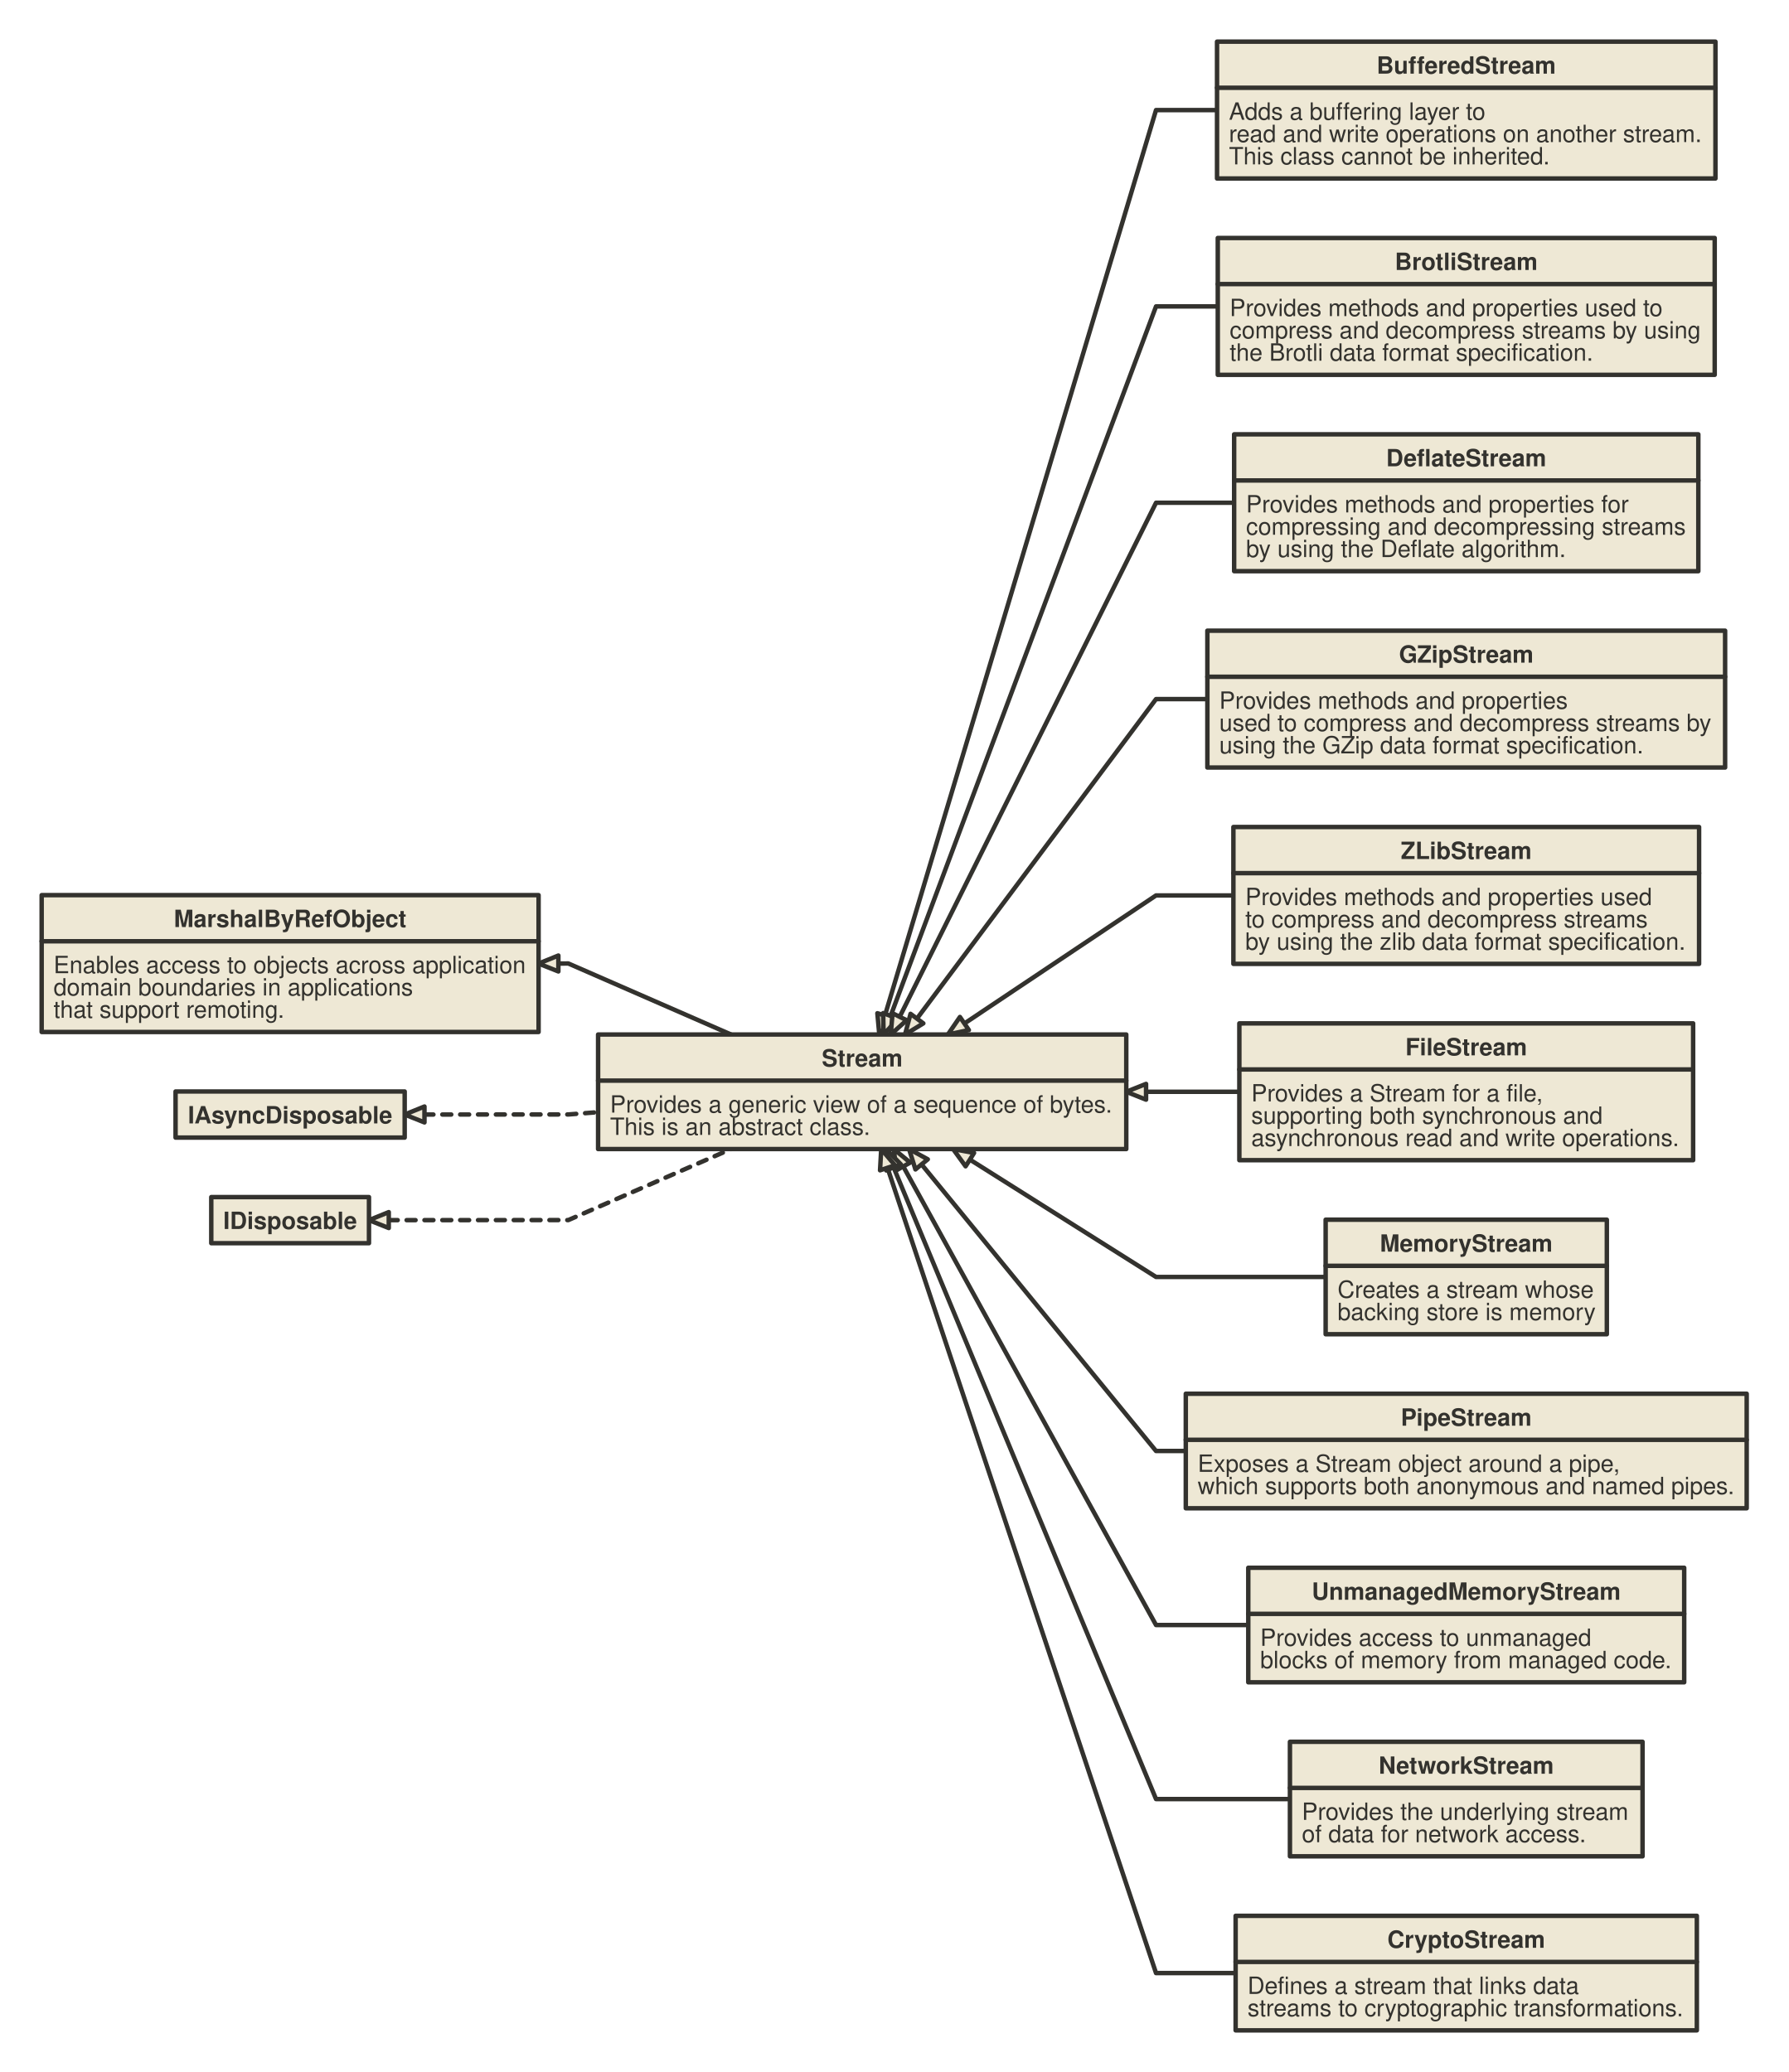
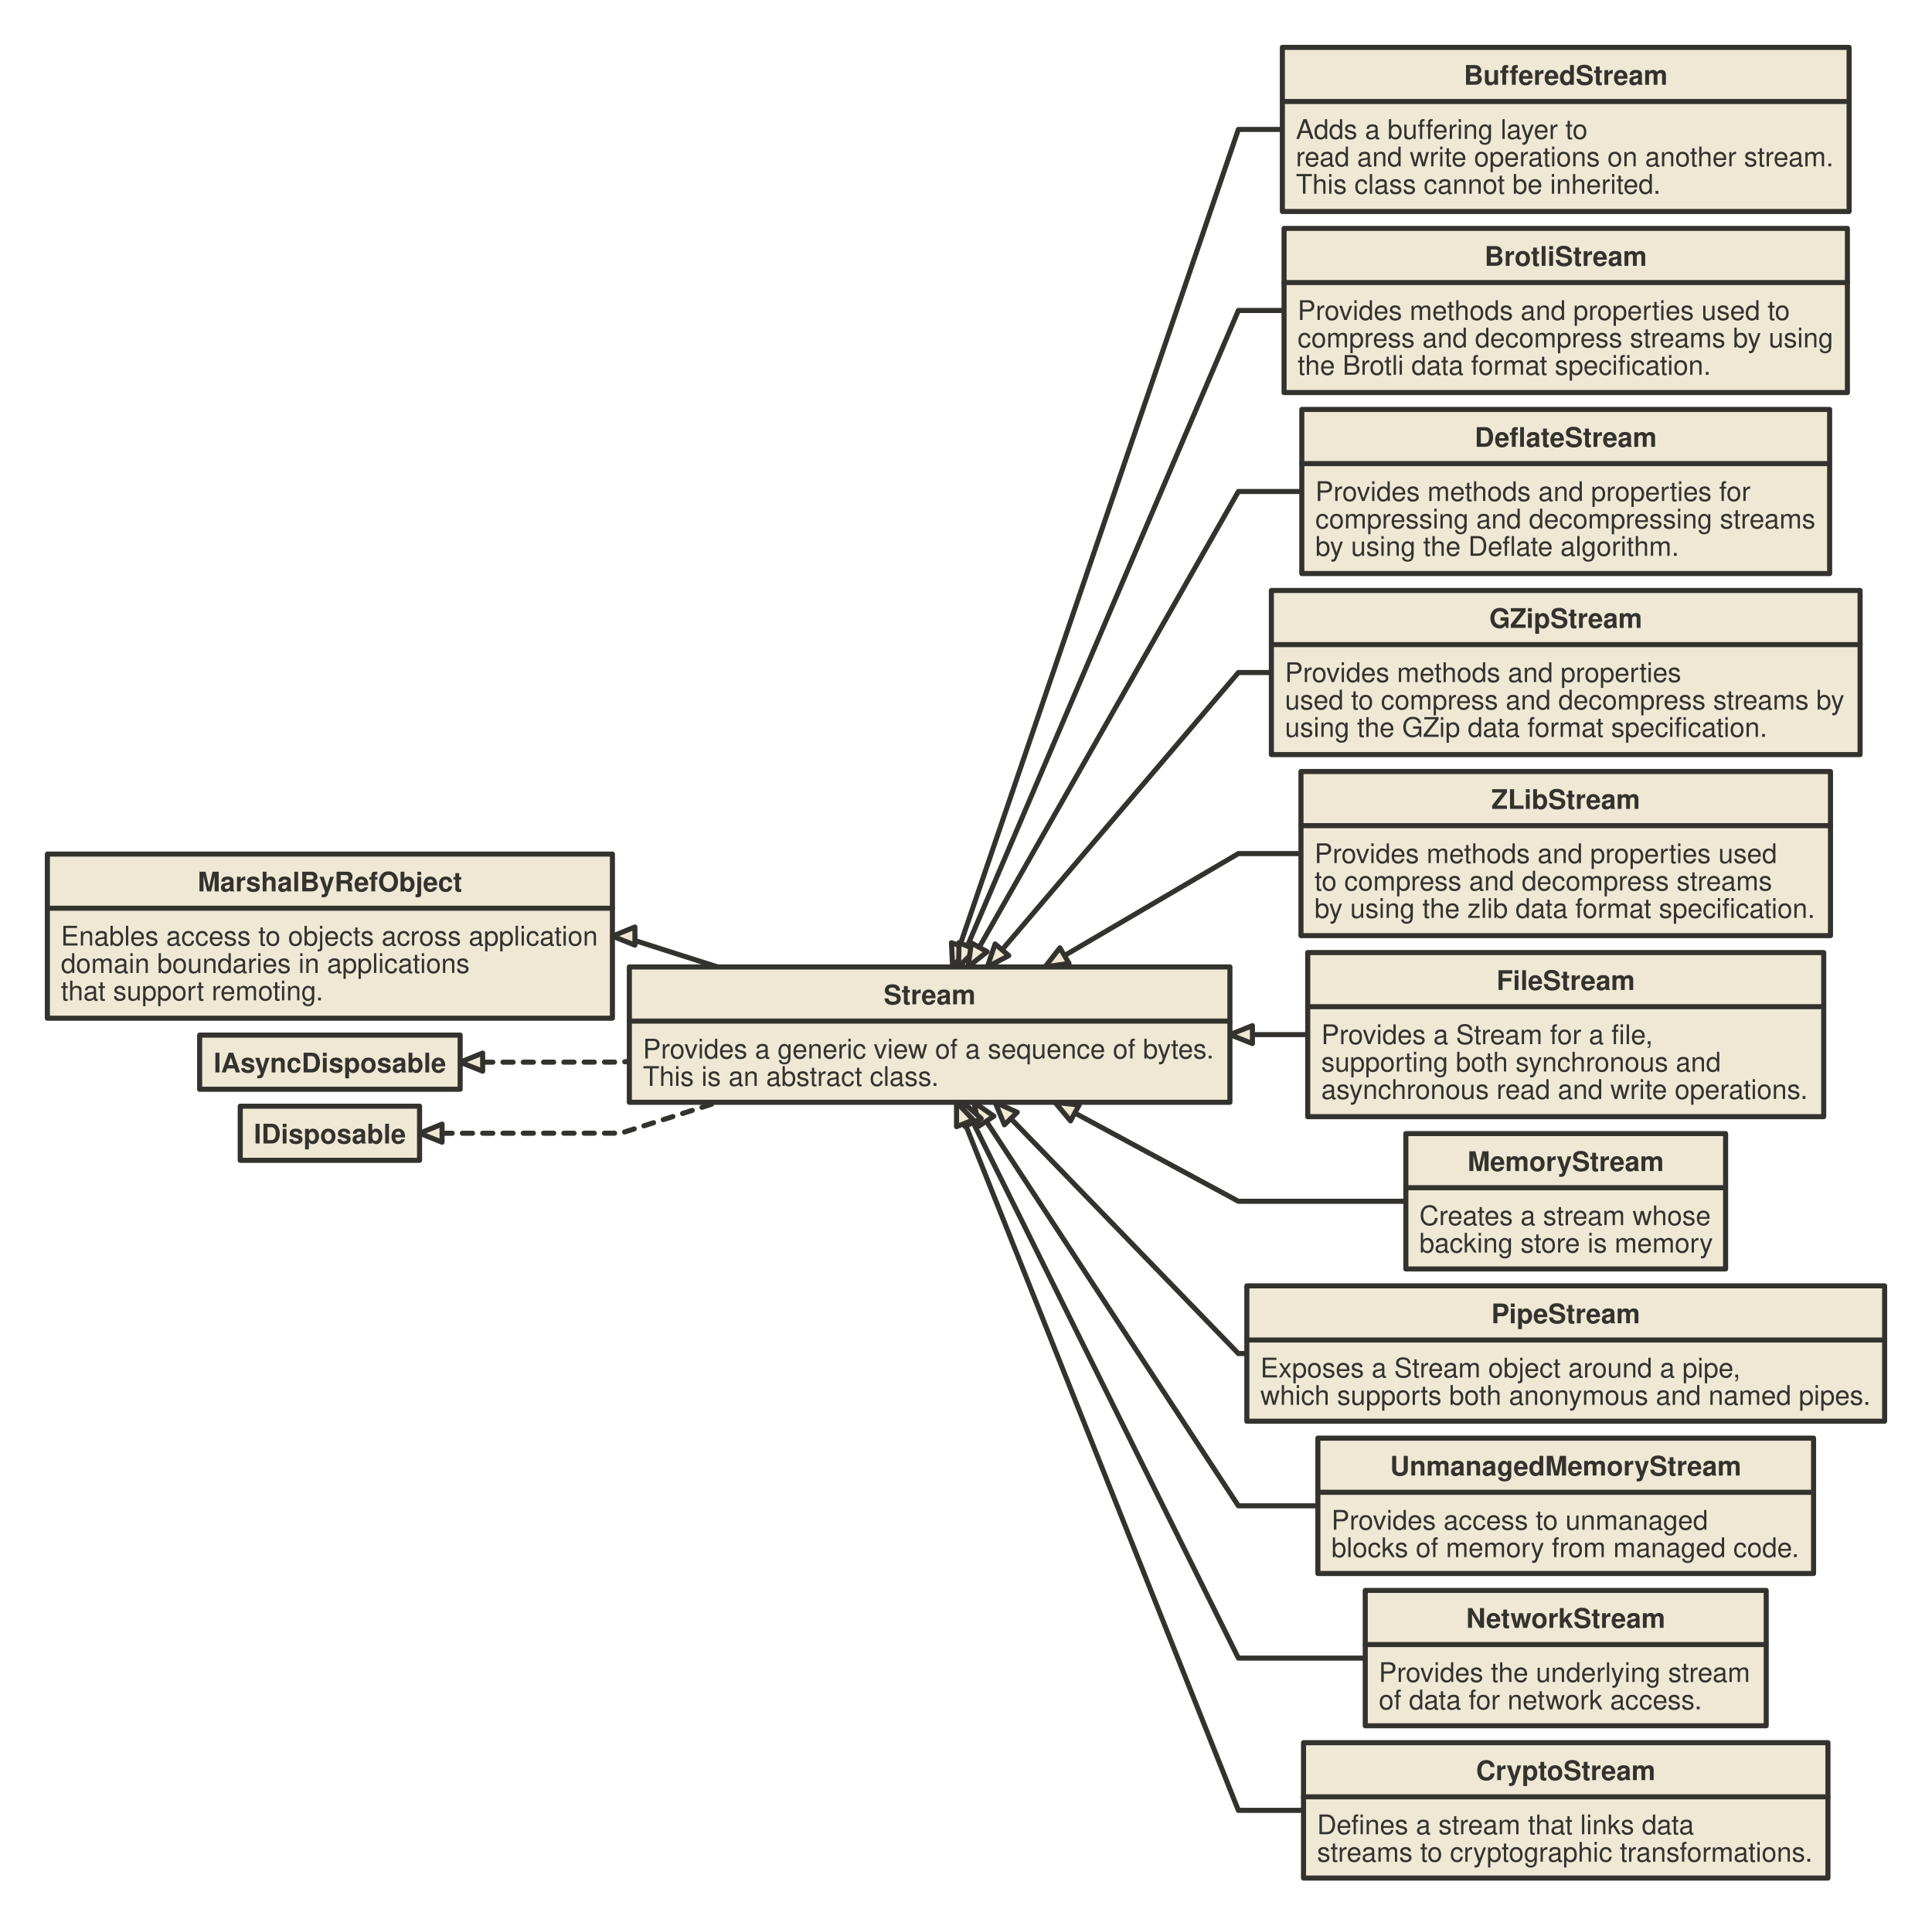
- <svg xmlns="http://www.w3.org/2000/svg" version="1.1" baseProfile="full" width="1202.0" height="1393.0" viewbox="0 0 1202 1393">
+ <svg xmlns="http://www.w3.org/2000/svg" version="1.1" baseProfile="full" width="1142.0" height="1138.0" viewBox="0 0 1142 1138">
  <g stroke-width="1.0" text-align="left" font="12pt Helvetica, Arial, sans-serif" font-size="12pt" font-family="Helvetica" font-weight="bold" font-style="normal">
    <g font-family="Helvetica" font-size="12pt" font-weight="bold" font-style="normal" stroke-width="3.0" stroke-linejoin="round" stroke-linecap="round" stroke="#33322E">
      <g stroke="transparent" fill="transparent">
-         <rect x="0.0" y="0.0" height="1393.0" width="1202.0" stroke="none" />
+         <rect x="0.0" y="0.0" height="1138.0" width="1142.0" stroke="none" />
      </g>
      <g transform="translate(8, 8)" fill="#33322E">
        <g transform="translate(20, 20)" fill="#eee8d5" font-family="Helvetica" font-size="12pt" font-weight="normal" font-style="normal">
-           <path d="M347.3 619.8 L354 619.75 L463.341 667.5 L463.3 667.5 " fill="none" />
-           <path d="M347.3 614.4 L347.3 619.8 L347.3 625.1 L334.0 619.8 Z" />
+           <path d="M347.3 525.3 L339 525.25 L396.178 543.5 L396.2 543.5 " fill="none" />
+           <path d="M347.3 519.9 L347.3 525.3 L347.3 530.6 L334.0 525.3 Z" />
          <g stroke-dasharray="6 6">
-             <path d="M257.3 721.3 L354 721.25 L374 719.706 L374.0 719.7 " fill="none" />
-           </g>
-           <path d="M257.3 715.9 L257.3 721.3 L257.3 726.6 L244.0 721.3 Z" />
+             <path d="M257.3 599.8 L339 599.75 L344 599.305 L344.0 599.3 " fill="none" />
+           </g>
+           <path d="M257.3 594.4 L257.3 599.8 L257.3 605.1 L244.0 599.8 Z" />
          <g stroke-dasharray="6 6">
-             <path d="M233.3 792.3 L354 792.25 L463.341 744.5 L463.3 744.5 " fill="none" />
-           </g>
-           <path d="M233.3 786.9 L233.3 792.3 L233.3 797.6 L220.0 792.3 Z" />
-           <path d="M566.8 654.7 L749 46 L790 46 L790.0 46.0 " fill="none" />
-           <path d="M561.7 653.2 L566.8 654.7 L572.0 656.3 L563.0 667.5 Z" />
-           <path d="M570.6 655.0 L749 178 L790.5 178 L790.5 178.0 " fill="none" />
-           <path d="M565.6 653.1 L570.6 655.0 L575.6 656.9 L565.9 667.5 Z" />
-           <path d="M576.7 655.6 L749 310 L801.5 310 L801.5 310.0 " fill="none" />
-           <path d="M571.9 653.2 L576.7 655.6 L581.4 657.9 L570.7 667.5 Z" />
-           <path d="M588.3 656.8 L749 442 L783.5 442 L783.5 442.0 " fill="none" />
-           <path d="M584.0 653.6 L588.3 656.8 L592.6 660.0 L580.3 667.5 Z" />
-           <path d="M620.2 660.1 L749 574 L801 574 L801.0 574.0 " fill="none" />
-           <path d="M617.2 655.7 L620.2 660.1 L623.2 664.5 L609.1 667.5 Z" />
-           <path d="M742.3 706.0 L749 706 L805 706 L805.0 706.0 " fill="none" />
-           <path d="M742.3 700.7 L742.3 706.0 L742.3 711.3 L729.0 706.0 Z" />
-           <path d="M623.9 751.6 L749 830.5 L863 830.5 L863.0 830.5 " fill="none" />
-           <path d="M626.7 747.1 L623.9 751.6 L621.0 756.1 L612.6 744.5 Z" />
-           <path d="M591.4 754.8 L749 947.5 L769 947.5 L769.0 947.5 " fill="none" />
-           <path d="M595.6 751.4 L591.4 754.8 L587.3 758.2 L583.0 744.5 Z" />
-           <path d="M579.1 756.2 L749 1064.5 L811 1064.5 L811.0 1064.5 " fill="none" />
-           <path d="M583.8 753.6 L579.1 756.2 L574.5 758.8 L572.7 744.5 Z" />
-           <path d="M572.6 756.8 L749 1181.5 L839 1181.5 L839.0 1181.5 " fill="none" />
-           <path d="M577.5 754.8 L572.6 756.8 L567.7 758.9 L567.5 744.5 Z" />
-           <path d="M568.5 757.1 L749 1298.5 L802.5 1298.5 L802.5 1298.5 " fill="none" />
-           <path d="M573.6 755.5 L568.5 757.1 L563.5 758.8 L564.3 744.5 Z" />
+             <path d="M233.3 641.8 L339 641.75 L396.178 623.5 L396.2 623.5 " fill="none" />
+           </g>
+           <path d="M233.3 636.4 L233.3 641.8 L233.3 647.1 L220.0 641.8 Z" />
+           <path d="M539.4 530.9 L704 48.5 L730 48.5 L730.0 48.5 " fill="none" />
+           <path d="M534.4 529.2 L539.4 530.9 L544.5 532.6 L535.1 543.5 Z" />
+           <path d="M543.8 531.2 L704 155.5 L731 155.5 L731.0 155.5 " fill="none" />
+           <path d="M538.9 529.1 L543.8 531.2 L548.7 533.3 L538.6 543.5 Z" />
+           <path d="M550.8 531.9 L704 262.5 L741.5 262.5 L741.5 262.5 " fill="none" />
+           <path d="M546.2 529.3 L550.8 531.9 L555.5 534.5 L544.2 543.5 Z" />
+           <path d="M564.3 533.4 L704 369.5 L723.5 369.5 L723.5 369.5 " fill="none" />
+           <path d="M560.2 529.9 L564.3 533.4 L568.3 536.8 L555.6 543.5 Z" />
+           <path d="M601.2 536.8 L704 476.5 L741 476.5 L741.0 476.5 " fill="none" />
+           <path d="M598.5 532.2 L601.2 536.8 L603.9 541.4 L589.7 543.5 Z" />
+           <path d="M712.3 583.5 L704 583.5 L745 583.5 L745.0 583.5 " fill="none" />
+           <path d="M712.3 578.2 L712.3 583.5 L712.3 588.8 L699.0 583.5 Z" />
+           <path d="M607.3 629.8 L704 682 L803 682 L803.0 682.0 " fill="none" />
+           <path d="M609.9 625.1 L607.3 629.8 L604.8 634.5 L595.6 623.5 Z" />
+           <path d="M569.5 633.1 L704 772 L709 772 L709.0 772.0 " fill="none" />
+           <path d="M573.3 629.4 L569.5 633.1 L565.7 636.8 L560.2 623.5 Z" />
+           <path d="M555.0 634.7 L704 862 L751 862 L751.0 862.0 " fill="none" />
+           <path d="M559.5 631.7 L555.0 634.7 L550.6 637.6 L547.7 623.5 Z" />
+           <path d="M547.2 635.4 L704 952 L779 952 L779.0 952.0 " fill="none" />
+           <path d="M552.0 633.1 L547.2 635.4 L542.4 637.8 L541.3 623.5 Z" />
+           <path d="M542.4 635.9 L704 1042 L742.5 1042 L742.5 1042.0 " fill="none" />
+           <path d="M547.3 633.9 L542.4 635.9 L537.4 637.9 L537.4 623.5 Z" />
          <g data-name="MarshalByRefObject">
            <g fill="#eee8d5" stroke="#33322E" data-name="MarshalByRefObject">
-               <rect x="0.0" y="573.8" height="92.0" width="334.0" data-name="MarshalByRefObject" />
-               <path d="M0.0 604.8 L334.0 604.8" fill="none" data-name="MarshalByRefObject" />
-             </g>
-             <g transform="translate(0, 573.75)" font-family="Helvetica" font-size="12pt" font-weight="bold" font-style="normal" data-name="MarshalByRefObject">
+               <rect x="0.0" y="476.8" height="97.0" width="334.0" data-name="MarshalByRefObject" />
+               <path d="M0.0 508.8 L334.0 508.8" fill="none" data-name="MarshalByRefObject" />
+             </g>
+             <g transform="translate(0, 476.75)" font-family="Helvetica" font-size="12pt" font-weight="bold" font-style="normal" data-name="MarshalByRefObject">
              <g transform="translate(8, 8)" fill="#33322E" text-align="center" data-name="MarshalByRefObject">
-                 <text x="159.0" y="13.5" stroke="none" text-anchor="middle" data-name="MarshalByRefObject">MarshalByRefObject</text>
-               </g>
-             </g>
-             <g transform="translate(0, 604.75)" font-family="Helvetica" font-size="12pt" font-weight="normal" font-style="normal" data-name="MarshalByRefObject">
+                 <text x="159.0" y="14.1" stroke="none" text-anchor="middle" data-name="MarshalByRefObject">MarshalByRefObject</text>
+               </g>
+             </g>
+             <g transform="translate(0, 508.75)" font-family="Helvetica" font-size="12pt" font-weight="normal" font-style="normal" data-name="MarshalByRefObject">
              <g transform="translate(8, 8)" fill="#33322E" text-align="left" data-name="MarshalByRefObject">
-                 <text x="0.0" y="13.5" stroke="none" data-name="MarshalByRefObject">Enables access to objects across application</text>
-                 <text x="0.0" y="28.5" stroke="none" data-name="MarshalByRefObject">domain boundaries in applications</text>
-                 <text x="0.0" y="43.5" stroke="none" data-name="MarshalByRefObject">that support remoting.</text>
+                 <text x="0.0" y="14.1" stroke="none" data-name="MarshalByRefObject">Enables access to objects across application</text>
+                 <text x="0.0" y="30.3" stroke="none" data-name="MarshalByRefObject">domain boundaries in applications</text>
+                 <text x="0.0" y="46.5" stroke="none" data-name="MarshalByRefObject">that support remoting.</text>
              </g>
            </g>
          </g>
          <g data-name="Stream">
            <g fill="#eee8d5" stroke="#33322E" data-name="Stream">
-               <rect x="374.0" y="667.5" height="77.0" width="355.0" data-name="Stream" />
-               <path d="M374.0 698.5 L729.0 698.5" fill="none" data-name="Stream" />
-             </g>
-             <g transform="translate(374, 667.5)" font-family="Helvetica" font-size="12pt" font-weight="bold" font-style="normal" data-name="Stream">
+               <rect x="344.0" y="543.5" height="80.0" width="355.0" data-name="Stream" />
+               <path d="M344.0 575.5 L699.0 575.5" fill="none" data-name="Stream" />
+             </g>
+             <g transform="translate(344, 543.5)" font-family="Helvetica" font-size="12pt" font-weight="bold" font-style="normal" data-name="Stream">
              <g transform="translate(8, 8)" fill="#33322E" text-align="center" data-name="Stream">
-                 <text x="169.5" y="13.5" stroke="none" text-anchor="middle" data-name="Stream">Stream</text>
-               </g>
-             </g>
-             <g transform="translate(374, 698.5)" font-family="Helvetica" font-size="12pt" font-weight="normal" font-style="normal" data-name="Stream">
+                 <text x="169.5" y="14.1" stroke="none" text-anchor="middle" data-name="Stream">Stream</text>
+               </g>
+             </g>
+             <g transform="translate(344, 575.5)" font-family="Helvetica" font-size="12pt" font-weight="normal" font-style="normal" data-name="Stream">
              <g transform="translate(8, 8)" fill="#33322E" text-align="left" data-name="Stream">
-                 <text x="0.0" y="13.5" stroke="none" data-name="Stream">Provides a generic view of a sequence of bytes.</text>
-                 <text x="0.0" y="28.5" stroke="none" data-name="Stream">This is an abstract class.</text>
+                 <text x="0.0" y="14.1" stroke="none" data-name="Stream">Provides a generic view of a sequence of bytes.</text>
+                 <text x="0.0" y="30.3" stroke="none" data-name="Stream">This is an abstract class.</text>
              </g>
            </g>
          </g>
          <g data-name="BufferedStream">
            <g fill="#eee8d5" stroke="#33322E" data-name="BufferedStream">
-               <rect x="790.0" y="0.0" height="92.0" width="335.0" data-name="BufferedStream" />
-               <path d="M790.0 31.0 L1125.0 31.0" fill="none" data-name="BufferedStream" />
-             </g>
-             <g transform="translate(790, 0)" font-family="Helvetica" font-size="12pt" font-weight="bold" font-style="normal" data-name="BufferedStream">
+               <rect x="730.0" y="0.0" height="97.0" width="335.0" data-name="BufferedStream" />
+               <path d="M730.0 32.0 L1065.0 32.0" fill="none" data-name="BufferedStream" />
+             </g>
+             <g transform="translate(730, 0)" font-family="Helvetica" font-size="12pt" font-weight="bold" font-style="normal" data-name="BufferedStream">
              <g transform="translate(8, 8)" fill="#33322E" text-align="center" data-name="BufferedStream">
-                 <text x="159.5" y="13.5" stroke="none" text-anchor="middle" data-name="BufferedStream">BufferedStream</text>
-               </g>
-             </g>
-             <g transform="translate(790, 31)" font-family="Helvetica" font-size="12pt" font-weight="normal" font-style="normal" data-name="BufferedStream">
+                 <text x="159.5" y="14.1" stroke="none" text-anchor="middle" data-name="BufferedStream">BufferedStream</text>
+               </g>
+             </g>
+             <g transform="translate(730, 32)" font-family="Helvetica" font-size="12pt" font-weight="normal" font-style="normal" data-name="BufferedStream">
              <g transform="translate(8, 8)" fill="#33322E" text-align="left" data-name="BufferedStream">
-                 <text x="0.0" y="13.5" stroke="none" data-name="BufferedStream">Adds a buffering layer to</text>
-                 <text x="0.0" y="28.5" stroke="none" data-name="BufferedStream">read and write operations on another stream.</text>
-                 <text x="0.0" y="43.5" stroke="none" data-name="BufferedStream">This class cannot be inherited.</text>
+                 <text x="0.0" y="14.1" stroke="none" data-name="BufferedStream">Adds a buffering layer to</text>
+                 <text x="0.0" y="30.3" stroke="none" data-name="BufferedStream">read and write operations on another stream.</text>
+                 <text x="0.0" y="46.5" stroke="none" data-name="BufferedStream">This class cannot be inherited.</text>
              </g>
            </g>
          </g>
          <g data-name="BrotliStream">
            <g fill="#eee8d5" stroke="#33322E" data-name="BrotliStream">
-               <rect x="790.5" y="132.0" height="92.0" width="334.0" data-name="BrotliStream" />
-               <path d="M790.5 163.0 L1124.5 163.0" fill="none" data-name="BrotliStream" />
-             </g>
-             <g transform="translate(790.5, 132)" font-family="Helvetica" font-size="12pt" font-weight="bold" font-style="normal" data-name="BrotliStream">
+               <rect x="731.0" y="107.0" height="97.0" width="333.0" data-name="BrotliStream" />
+               <path d="M731.0 139.0 L1064.0 139.0" fill="none" data-name="BrotliStream" />
+             </g>
+             <g transform="translate(731, 107)" font-family="Helvetica" font-size="12pt" font-weight="bold" font-style="normal" data-name="BrotliStream">
              <g transform="translate(8, 8)" fill="#33322E" text-align="center" data-name="BrotliStream">
-                 <text x="159.0" y="13.5" stroke="none" text-anchor="middle" data-name="BrotliStream">BrotliStream</text>
-               </g>
-             </g>
-             <g transform="translate(790.5, 163)" font-family="Helvetica" font-size="12pt" font-weight="normal" font-style="normal" data-name="BrotliStream">
+                 <text x="158.5" y="14.1" stroke="none" text-anchor="middle" data-name="BrotliStream">BrotliStream</text>
+               </g>
+             </g>
+             <g transform="translate(731, 139)" font-family="Helvetica" font-size="12pt" font-weight="normal" font-style="normal" data-name="BrotliStream">
              <g transform="translate(8, 8)" fill="#33322E" text-align="left" data-name="BrotliStream">
-                 <text x="0.0" y="13.5" stroke="none" data-name="BrotliStream">Provides methods and properties used to</text>
-                 <text x="0.0" y="28.5" stroke="none" data-name="BrotliStream">compress and decompress streams by using</text>
-                 <text x="0.0" y="43.5" stroke="none" data-name="BrotliStream">the Brotli data format specification.</text>
+                 <text x="0.0" y="14.1" stroke="none" data-name="BrotliStream">Provides methods and properties used to</text>
+                 <text x="0.0" y="30.3" stroke="none" data-name="BrotliStream">compress and decompress streams by using</text>
+                 <text x="0.0" y="46.5" stroke="none" data-name="BrotliStream">the Brotli data format specification.</text>
              </g>
            </g>
          </g>
          <g data-name="DeflateStream">
            <g fill="#eee8d5" stroke="#33322E" data-name="DeflateStream">
-               <rect x="801.5" y="264.0" height="92.0" width="312.0" data-name="DeflateStream" />
-               <path d="M801.5 295.0 L1113.5 295.0" fill="none" data-name="DeflateStream" />
-             </g>
-             <g transform="translate(801.5, 264)" font-family="Helvetica" font-size="12pt" font-weight="bold" font-style="normal" data-name="DeflateStream">
+               <rect x="741.5" y="214.0" height="97.0" width="312.0" data-name="DeflateStream" />
+               <path d="M741.5 246.0 L1053.5 246.0" fill="none" data-name="DeflateStream" />
+             </g>
+             <g transform="translate(741.5, 214)" font-family="Helvetica" font-size="12pt" font-weight="bold" font-style="normal" data-name="DeflateStream">
              <g transform="translate(8, 8)" fill="#33322E" text-align="center" data-name="DeflateStream">
-                 <text x="148.0" y="13.5" stroke="none" text-anchor="middle" data-name="DeflateStream">DeflateStream</text>
-               </g>
-             </g>
-             <g transform="translate(801.5, 295)" font-family="Helvetica" font-size="12pt" font-weight="normal" font-style="normal" data-name="DeflateStream">
+                 <text x="148.0" y="14.1" stroke="none" text-anchor="middle" data-name="DeflateStream">DeflateStream</text>
+               </g>
+             </g>
+             <g transform="translate(741.5, 246)" font-family="Helvetica" font-size="12pt" font-weight="normal" font-style="normal" data-name="DeflateStream">
              <g transform="translate(8, 8)" fill="#33322E" text-align="left" data-name="DeflateStream">
-                 <text x="0.0" y="13.5" stroke="none" data-name="DeflateStream">Provides methods and properties for</text>
-                 <text x="0.0" y="28.5" stroke="none" data-name="DeflateStream">compressing and decompressing streams</text>
-                 <text x="0.0" y="43.5" stroke="none" data-name="DeflateStream">by using the Deflate algorithm.</text>
+                 <text x="0.0" y="14.1" stroke="none" data-name="DeflateStream">Provides methods and properties for</text>
+                 <text x="0.0" y="30.3" stroke="none" data-name="DeflateStream">compressing and decompressing streams</text>
+                 <text x="0.0" y="46.5" stroke="none" data-name="DeflateStream">by using the Deflate algorithm.</text>
              </g>
            </g>
          </g>
          <g data-name="GZipStream">
            <g fill="#eee8d5" stroke="#33322E" data-name="GZipStream">
-               <rect x="783.5" y="396.0" height="92.0" width="348.0" data-name="GZipStream" />
-               <path d="M783.5 427.0 L1131.5 427.0" fill="none" data-name="GZipStream" />
-             </g>
-             <g transform="translate(783.5, 396)" font-family="Helvetica" font-size="12pt" font-weight="bold" font-style="normal" data-name="GZipStream">
+               <rect x="723.5" y="321.0" height="97.0" width="348.0" data-name="GZipStream" />
+               <path d="M723.5 353.0 L1071.5 353.0" fill="none" data-name="GZipStream" />
+             </g>
+             <g transform="translate(723.5, 321)" font-family="Helvetica" font-size="12pt" font-weight="bold" font-style="normal" data-name="GZipStream">
              <g transform="translate(8, 8)" fill="#33322E" text-align="center" data-name="GZipStream">
-                 <text x="166.0" y="13.5" stroke="none" text-anchor="middle" data-name="GZipStream">GZipStream</text>
-               </g>
-             </g>
-             <g transform="translate(783.5, 427)" font-family="Helvetica" font-size="12pt" font-weight="normal" font-style="normal" data-name="GZipStream">
+                 <text x="166.0" y="14.1" stroke="none" text-anchor="middle" data-name="GZipStream">GZipStream</text>
+               </g>
+             </g>
+             <g transform="translate(723.5, 353)" font-family="Helvetica" font-size="12pt" font-weight="normal" font-style="normal" data-name="GZipStream">
              <g transform="translate(8, 8)" fill="#33322E" text-align="left" data-name="GZipStream">
-                 <text x="0.0" y="13.5" stroke="none" data-name="GZipStream">Provides methods and properties</text>
-                 <text x="0.0" y="28.5" stroke="none" data-name="GZipStream">used to compress and decompress streams by</text>
-                 <text x="0.0" y="43.5" stroke="none" data-name="GZipStream">using the GZip data format specification.</text>
+                 <text x="0.0" y="14.1" stroke="none" data-name="GZipStream">Provides methods and properties</text>
+                 <text x="0.0" y="30.3" stroke="none" data-name="GZipStream">used to compress and decompress streams by</text>
+                 <text x="0.0" y="46.5" stroke="none" data-name="GZipStream">using the GZip data format specification.</text>
              </g>
            </g>
          </g>
          <g data-name="ZLibStream">
            <g fill="#eee8d5" stroke="#33322E" data-name="ZLibStream">
-               <rect x="801.0" y="528.0" height="92.0" width="313.0" data-name="ZLibStream" />
-               <path d="M801.0 559.0 L1114.0 559.0" fill="none" data-name="ZLibStream" />
-             </g>
-             <g transform="translate(801, 528)" font-family="Helvetica" font-size="12pt" font-weight="bold" font-style="normal" data-name="ZLibStream">
+               <rect x="741.0" y="428.0" height="97.0" width="313.0" data-name="ZLibStream" />
+               <path d="M741.0 460.0 L1054.0 460.0" fill="none" data-name="ZLibStream" />
+             </g>
+             <g transform="translate(741, 428)" font-family="Helvetica" font-size="12pt" font-weight="bold" font-style="normal" data-name="ZLibStream">
              <g transform="translate(8, 8)" fill="#33322E" text-align="center" data-name="ZLibStream">
-                 <text x="148.5" y="13.5" stroke="none" text-anchor="middle" data-name="ZLibStream">ZLibStream</text>
-               </g>
-             </g>
-             <g transform="translate(801, 559)" font-family="Helvetica" font-size="12pt" font-weight="normal" font-style="normal" data-name="ZLibStream">
+                 <text x="148.5" y="14.1" stroke="none" text-anchor="middle" data-name="ZLibStream">ZLibStream</text>
+               </g>
+             </g>
+             <g transform="translate(741, 460)" font-family="Helvetica" font-size="12pt" font-weight="normal" font-style="normal" data-name="ZLibStream">
              <g transform="translate(8, 8)" fill="#33322E" text-align="left" data-name="ZLibStream">
-                 <text x="0.0" y="13.5" stroke="none" data-name="ZLibStream">Provides methods and properties used</text>
-                 <text x="0.0" y="28.5" stroke="none" data-name="ZLibStream">to compress and decompress streams</text>
-                 <text x="0.0" y="43.5" stroke="none" data-name="ZLibStream">by using the zlib data format specification.</text>
+                 <text x="0.0" y="14.1" stroke="none" data-name="ZLibStream">Provides methods and properties used</text>
+                 <text x="0.0" y="30.3" stroke="none" data-name="ZLibStream">to compress and decompress streams</text>
+                 <text x="0.0" y="46.5" stroke="none" data-name="ZLibStream">by using the zlib data format specification.</text>
              </g>
            </g>
          </g>
          <g data-name="FileStream">
            <g fill="#eee8d5" stroke="#33322E" data-name="FileStream">
-               <rect x="805.0" y="660.0" height="92.0" width="305.0" data-name="FileStream" />
-               <path d="M805.0 691.0 L1110.0 691.0" fill="none" data-name="FileStream" />
-             </g>
-             <g transform="translate(805, 660)" font-family="Helvetica" font-size="12pt" font-weight="bold" font-style="normal" data-name="FileStream">
+               <rect x="745.0" y="535.0" height="97.0" width="305.0" data-name="FileStream" />
+               <path d="M745.0 567.0 L1050.0 567.0" fill="none" data-name="FileStream" />
+             </g>
+             <g transform="translate(745, 535)" font-family="Helvetica" font-size="12pt" font-weight="bold" font-style="normal" data-name="FileStream">
              <g transform="translate(8, 8)" fill="#33322E" text-align="center" data-name="FileStream">
-                 <text x="144.5" y="13.5" stroke="none" text-anchor="middle" data-name="FileStream">FileStream</text>
-               </g>
-             </g>
-             <g transform="translate(805, 691)" font-family="Helvetica" font-size="12pt" font-weight="normal" font-style="normal" data-name="FileStream">
+                 <text x="144.5" y="14.1" stroke="none" text-anchor="middle" data-name="FileStream">FileStream</text>
+               </g>
+             </g>
+             <g transform="translate(745, 567)" font-family="Helvetica" font-size="12pt" font-weight="normal" font-style="normal" data-name="FileStream">
              <g transform="translate(8, 8)" fill="#33322E" text-align="left" data-name="FileStream">
-                 <text x="0.0" y="13.5" stroke="none" data-name="FileStream">Provides a Stream for a file,</text>
-                 <text x="0.0" y="28.5" stroke="none" data-name="FileStream">supporting both synchronous and</text>
-                 <text x="0.0" y="43.5" stroke="none" data-name="FileStream">asynchronous read and write operations.</text>
+                 <text x="0.0" y="14.1" stroke="none" data-name="FileStream">Provides a Stream for a file,</text>
+                 <text x="0.0" y="30.3" stroke="none" data-name="FileStream">supporting both synchronous and</text>
+                 <text x="0.0" y="46.5" stroke="none" data-name="FileStream">asynchronous read and write operations.</text>
              </g>
            </g>
          </g>
          <g data-name="MemoryStream">
            <g fill="#eee8d5" stroke="#33322E" data-name="MemoryStream">
-               <rect x="863.0" y="792.0" height="77.0" width="189.0" data-name="MemoryStream" />
-               <path d="M863.0 823.0 L1052.0 823.0" fill="none" data-name="MemoryStream" />
-             </g>
-             <g transform="translate(863, 792)" font-family="Helvetica" font-size="12pt" font-weight="bold" font-style="normal" data-name="MemoryStream">
+               <rect x="803.0" y="642.0" height="80.0" width="189.0" data-name="MemoryStream" />
+               <path d="M803.0 674.0 L992.0 674.0" fill="none" data-name="MemoryStream" />
+             </g>
+             <g transform="translate(803, 642)" font-family="Helvetica" font-size="12pt" font-weight="bold" font-style="normal" data-name="MemoryStream">
              <g transform="translate(8, 8)" fill="#33322E" text-align="center" data-name="MemoryStream">
-                 <text x="86.5" y="13.5" stroke="none" text-anchor="middle" data-name="MemoryStream">MemoryStream</text>
-               </g>
-             </g>
-             <g transform="translate(863, 823)" font-family="Helvetica" font-size="12pt" font-weight="normal" font-style="normal" data-name="MemoryStream">
+                 <text x="86.5" y="14.1" stroke="none" text-anchor="middle" data-name="MemoryStream">MemoryStream</text>
+               </g>
+             </g>
+             <g transform="translate(803, 674)" font-family="Helvetica" font-size="12pt" font-weight="normal" font-style="normal" data-name="MemoryStream">
              <g transform="translate(8, 8)" fill="#33322E" text-align="left" data-name="MemoryStream">
-                 <text x="0.0" y="13.5" stroke="none" data-name="MemoryStream">Creates a stream whose</text>
-                 <text x="0.0" y="28.5" stroke="none" data-name="MemoryStream">backing store is memory</text>
+                 <text x="0.0" y="14.1" stroke="none" data-name="MemoryStream">Creates a stream whose</text>
+                 <text x="0.0" y="30.3" stroke="none" data-name="MemoryStream">backing store is memory</text>
              </g>
            </g>
          </g>
          <g data-name="PipeStream">
            <g fill="#eee8d5" stroke="#33322E" data-name="PipeStream">
-               <rect x="769.0" y="909.0" height="77.0" width="377.0" data-name="PipeStream" />
-               <path d="M769.0 940.0 L1146.0 940.0" fill="none" data-name="PipeStream" />
-             </g>
-             <g transform="translate(769, 909)" font-family="Helvetica" font-size="12pt" font-weight="bold" font-style="normal" data-name="PipeStream">
+               <rect x="709.0" y="732.0" height="80.0" width="377.0" data-name="PipeStream" />
+               <path d="M709.0 764.0 L1086.0 764.0" fill="none" data-name="PipeStream" />
+             </g>
+             <g transform="translate(709, 732)" font-family="Helvetica" font-size="12pt" font-weight="bold" font-style="normal" data-name="PipeStream">
              <g transform="translate(8, 8)" fill="#33322E" text-align="center" data-name="PipeStream">
-                 <text x="180.5" y="13.5" stroke="none" text-anchor="middle" data-name="PipeStream">PipeStream</text>
-               </g>
-             </g>
-             <g transform="translate(769, 940)" font-family="Helvetica" font-size="12pt" font-weight="normal" font-style="normal" data-name="PipeStream">
+                 <text x="180.5" y="14.1" stroke="none" text-anchor="middle" data-name="PipeStream">PipeStream</text>
+               </g>
+             </g>
+             <g transform="translate(709, 764)" font-family="Helvetica" font-size="12pt" font-weight="normal" font-style="normal" data-name="PipeStream">
              <g transform="translate(8, 8)" fill="#33322E" text-align="left" data-name="PipeStream">
-                 <text x="0.0" y="13.5" stroke="none" data-name="PipeStream">Exposes a Stream object around a pipe,</text>
-                 <text x="0.0" y="28.5" stroke="none" data-name="PipeStream">which supports both anonymous and named pipes.</text>
+                 <text x="0.0" y="14.1" stroke="none" data-name="PipeStream">Exposes a Stream object around a pipe,</text>
+                 <text x="0.0" y="30.3" stroke="none" data-name="PipeStream">which supports both anonymous and named pipes.</text>
              </g>
            </g>
          </g>
          <g data-name="UnmanagedMemoryStream">
            <g fill="#eee8d5" stroke="#33322E" data-name="UnmanagedMemoryStream">
-               <rect x="811.0" y="1026.0" height="77.0" width="293.0" data-name="UnmanagedMemoryStream" />
-               <path d="M811.0 1057.0 L1104.0 1057.0" fill="none" data-name="UnmanagedMemoryStream" />
-             </g>
-             <g transform="translate(811, 1026)" font-family="Helvetica" font-size="12pt" font-weight="bold" font-style="normal" data-name="UnmanagedMemoryStream">
+               <rect x="751.0" y="822.0" height="80.0" width="293.0" data-name="UnmanagedMemoryStream" />
+               <path d="M751.0 854.0 L1044.0 854.0" fill="none" data-name="UnmanagedMemoryStream" />
+             </g>
+             <g transform="translate(751, 822)" font-family="Helvetica" font-size="12pt" font-weight="bold" font-style="normal" data-name="UnmanagedMemoryStream">
              <g transform="translate(8, 8)" fill="#33322E" text-align="center" data-name="UnmanagedMemoryStream">
-                 <text x="138.5" y="13.5" stroke="none" text-anchor="middle" data-name="UnmanagedMemoryStream">UnmanagedMemoryStream</text>
-               </g>
-             </g>
-             <g transform="translate(811, 1057)" font-family="Helvetica" font-size="12pt" font-weight="normal" font-style="normal" data-name="UnmanagedMemoryStream">
+                 <text x="138.5" y="14.1" stroke="none" text-anchor="middle" data-name="UnmanagedMemoryStream">UnmanagedMemoryStream</text>
+               </g>
+             </g>
+             <g transform="translate(751, 854)" font-family="Helvetica" font-size="12pt" font-weight="normal" font-style="normal" data-name="UnmanagedMemoryStream">
              <g transform="translate(8, 8)" fill="#33322E" text-align="left" data-name="UnmanagedMemoryStream">
-                 <text x="0.0" y="13.5" stroke="none" data-name="UnmanagedMemoryStream">Provides access to unmanaged</text>
-                 <text x="0.0" y="28.5" stroke="none" data-name="UnmanagedMemoryStream">blocks of memory from managed code.</text>
+                 <text x="0.0" y="14.1" stroke="none" data-name="UnmanagedMemoryStream">Provides access to unmanaged</text>
+                 <text x="0.0" y="30.3" stroke="none" data-name="UnmanagedMemoryStream">blocks of memory from managed code.</text>
              </g>
            </g>
          </g>
          <g data-name="NetworkStream">
            <g fill="#eee8d5" stroke="#33322E" data-name="NetworkStream">
-               <rect x="839.0" y="1143.0" height="77.0" width="237.0" data-name="NetworkStream" />
-               <path d="M839.0 1174.0 L1076.0 1174.0" fill="none" data-name="NetworkStream" />
-             </g>
-             <g transform="translate(839, 1143)" font-family="Helvetica" font-size="12pt" font-weight="bold" font-style="normal" data-name="NetworkStream">
+               <rect x="779.0" y="912.0" height="80.0" width="237.0" data-name="NetworkStream" />
+               <path d="M779.0 944.0 L1016.0 944.0" fill="none" data-name="NetworkStream" />
+             </g>
+             <g transform="translate(779, 912)" font-family="Helvetica" font-size="12pt" font-weight="bold" font-style="normal" data-name="NetworkStream">
              <g transform="translate(8, 8)" fill="#33322E" text-align="center" data-name="NetworkStream">
-                 <text x="110.5" y="13.5" stroke="none" text-anchor="middle" data-name="NetworkStream">NetworkStream</text>
-               </g>
-             </g>
-             <g transform="translate(839, 1174)" font-family="Helvetica" font-size="12pt" font-weight="normal" font-style="normal" data-name="NetworkStream">
+                 <text x="110.5" y="14.1" stroke="none" text-anchor="middle" data-name="NetworkStream">NetworkStream</text>
+               </g>
+             </g>
+             <g transform="translate(779, 944)" font-family="Helvetica" font-size="12pt" font-weight="normal" font-style="normal" data-name="NetworkStream">
              <g transform="translate(8, 8)" fill="#33322E" text-align="left" data-name="NetworkStream">
-                 <text x="0.0" y="13.5" stroke="none" data-name="NetworkStream">Provides the underlying stream</text>
-                 <text x="0.0" y="28.5" stroke="none" data-name="NetworkStream">of data for network access.</text>
+                 <text x="0.0" y="14.1" stroke="none" data-name="NetworkStream">Provides the underlying stream</text>
+                 <text x="0.0" y="30.3" stroke="none" data-name="NetworkStream">of data for network access.</text>
              </g>
            </g>
          </g>
          <g data-name="CryptoStream">
            <g fill="#eee8d5" stroke="#33322E" data-name="CryptoStream">
-               <rect x="802.5" y="1260.0" height="77.0" width="310.0" data-name="CryptoStream" />
-               <path d="M802.5 1291.0 L1112.5 1291.0" fill="none" data-name="CryptoStream" />
-             </g>
-             <g transform="translate(802.5, 1260)" font-family="Helvetica" font-size="12pt" font-weight="bold" font-style="normal" data-name="CryptoStream">
+               <rect x="742.5" y="1002.0" height="80.0" width="310.0" data-name="CryptoStream" />
+               <path d="M742.5 1034.0 L1052.5 1034.0" fill="none" data-name="CryptoStream" />
+             </g>
+             <g transform="translate(742.5, 1002)" font-family="Helvetica" font-size="12pt" font-weight="bold" font-style="normal" data-name="CryptoStream">
              <g transform="translate(8, 8)" fill="#33322E" text-align="center" data-name="CryptoStream">
-                 <text x="147.0" y="13.5" stroke="none" text-anchor="middle" data-name="CryptoStream">CryptoStream</text>
-               </g>
-             </g>
-             <g transform="translate(802.5, 1291)" font-family="Helvetica" font-size="12pt" font-weight="normal" font-style="normal" data-name="CryptoStream">
+                 <text x="147.0" y="14.1" stroke="none" text-anchor="middle" data-name="CryptoStream">CryptoStream</text>
+               </g>
+             </g>
+             <g transform="translate(742.5, 1034)" font-family="Helvetica" font-size="12pt" font-weight="normal" font-style="normal" data-name="CryptoStream">
              <g transform="translate(8, 8)" fill="#33322E" text-align="left" data-name="CryptoStream">
-                 <text x="0.0" y="13.5" stroke="none" data-name="CryptoStream">Defines a stream that links data</text>
-                 <text x="0.0" y="28.5" stroke="none" data-name="CryptoStream">streams to cryptographic transformations.</text>
+                 <text x="0.0" y="14.1" stroke="none" data-name="CryptoStream">Defines a stream that links data</text>
+                 <text x="0.0" y="30.3" stroke="none" data-name="CryptoStream">streams to cryptographic transformations.</text>
              </g>
            </g>
          </g>
          <g data-name="IAsyncDisposable">
            <g fill="#eee8d5" stroke="#33322E" data-name="IAsyncDisposable">
-               <rect x="90.0" y="705.8" height="31.0" width="154.0" data-name="IAsyncDisposable" />
-             </g>
-             <g transform="translate(90, 705.75)" font-family="Helvetica" font-size="12pt" font-weight="bold" font-style="normal" data-name="IAsyncDisposable">
+               <rect x="90.0" y="583.8" height="32.0" width="154.0" data-name="IAsyncDisposable" />
+             </g>
+             <g transform="translate(90, 583.75)" font-family="Helvetica" font-size="12pt" font-weight="bold" font-style="normal" data-name="IAsyncDisposable">
              <g transform="translate(8, 8)" fill="#33322E" text-align="center" data-name="IAsyncDisposable">
-                 <text x="69.0" y="13.5" stroke="none" text-anchor="middle" data-name="IAsyncDisposable">IAsyncDisposable</text>
+                 <text x="69.0" y="14.1" stroke="none" text-anchor="middle" data-name="IAsyncDisposable">IAsyncDisposable</text>
              </g>
            </g>
          </g>
          <g data-name="IDisposable">
            <g fill="#eee8d5" stroke="#33322E" data-name="IDisposable">
-               <rect x="114.0" y="776.8" height="31.0" width="106.0" data-name="IDisposable" />
-             </g>
-             <g transform="translate(114, 776.75)" font-family="Helvetica" font-size="12pt" font-weight="bold" font-style="normal" data-name="IDisposable">
+               <rect x="114.0" y="625.8" height="32.0" width="106.0" data-name="IDisposable" />
+             </g>
+             <g transform="translate(114, 625.75)" font-family="Helvetica" font-size="12pt" font-weight="bold" font-style="normal" data-name="IDisposable">
              <g transform="translate(8, 8)" fill="#33322E" text-align="center" data-name="IDisposable">
-                 <text x="45.0" y="13.5" stroke="none" text-anchor="middle" data-name="IDisposable">IDisposable</text>
+                 <text x="45.0" y="14.1" stroke="none" text-anchor="middle" data-name="IDisposable">IDisposable</text>
              </g>
            </g>
          </g>
        </g>
      </g>
    </g>
  </g>
</svg>
